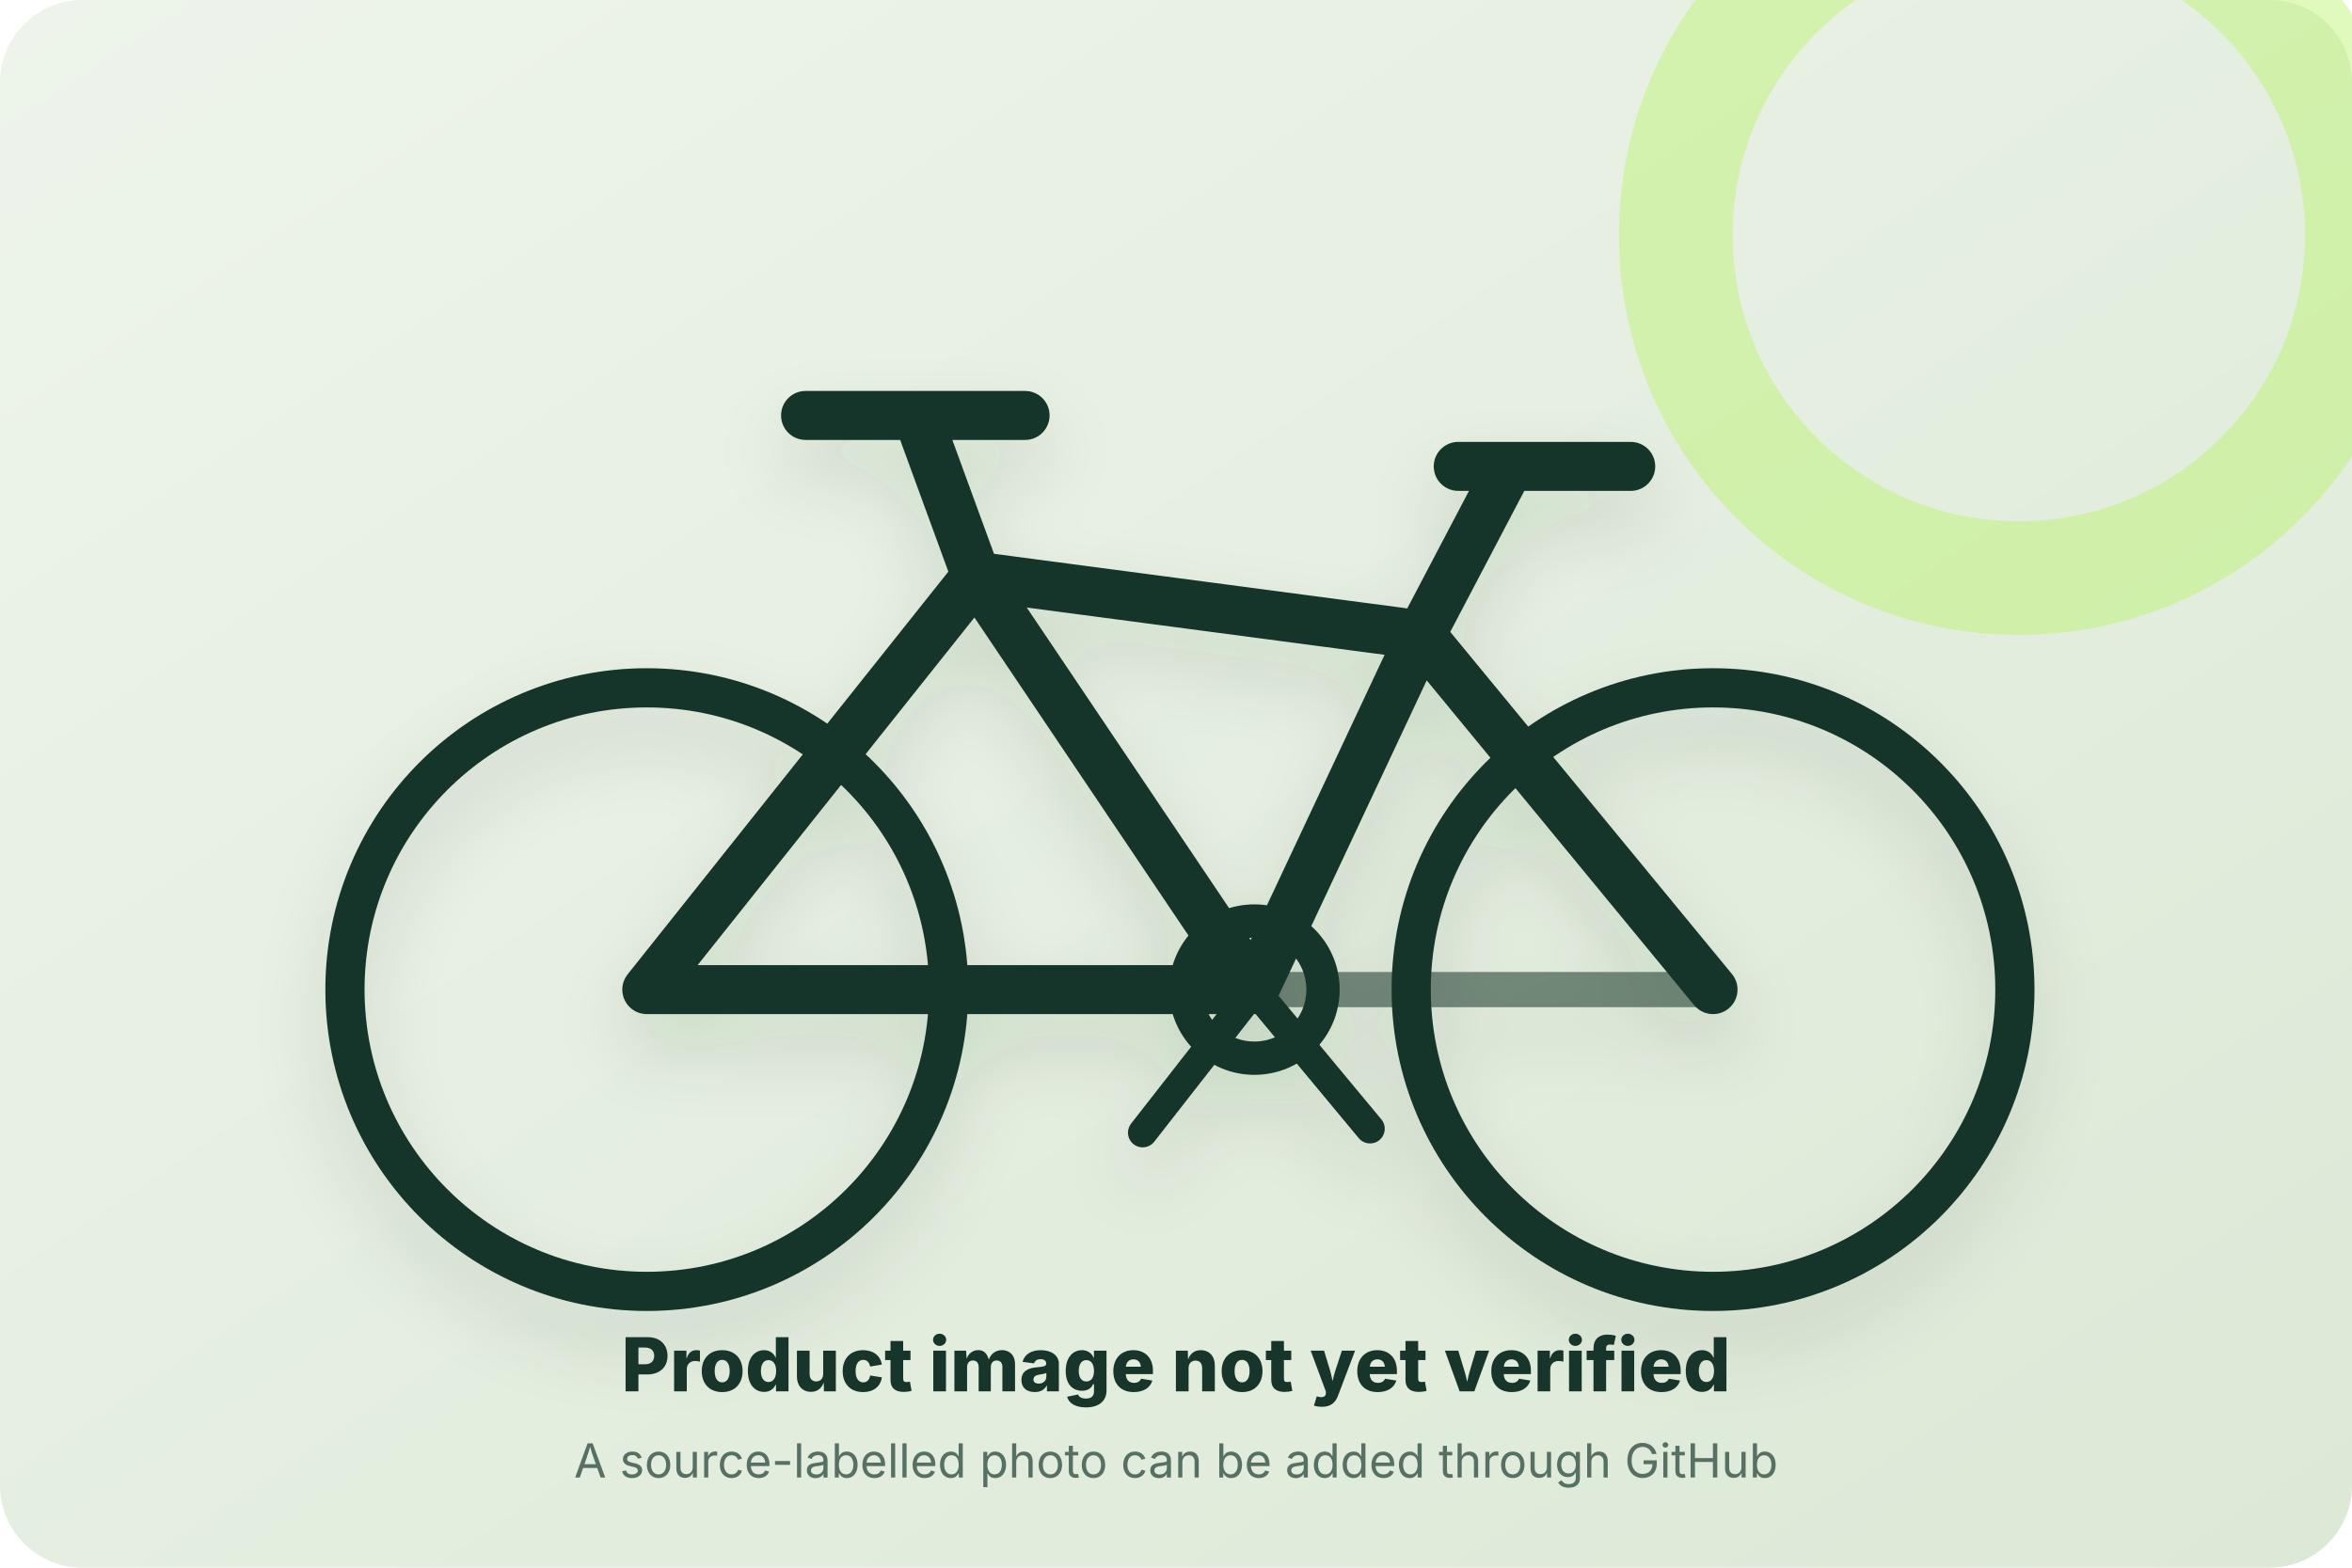
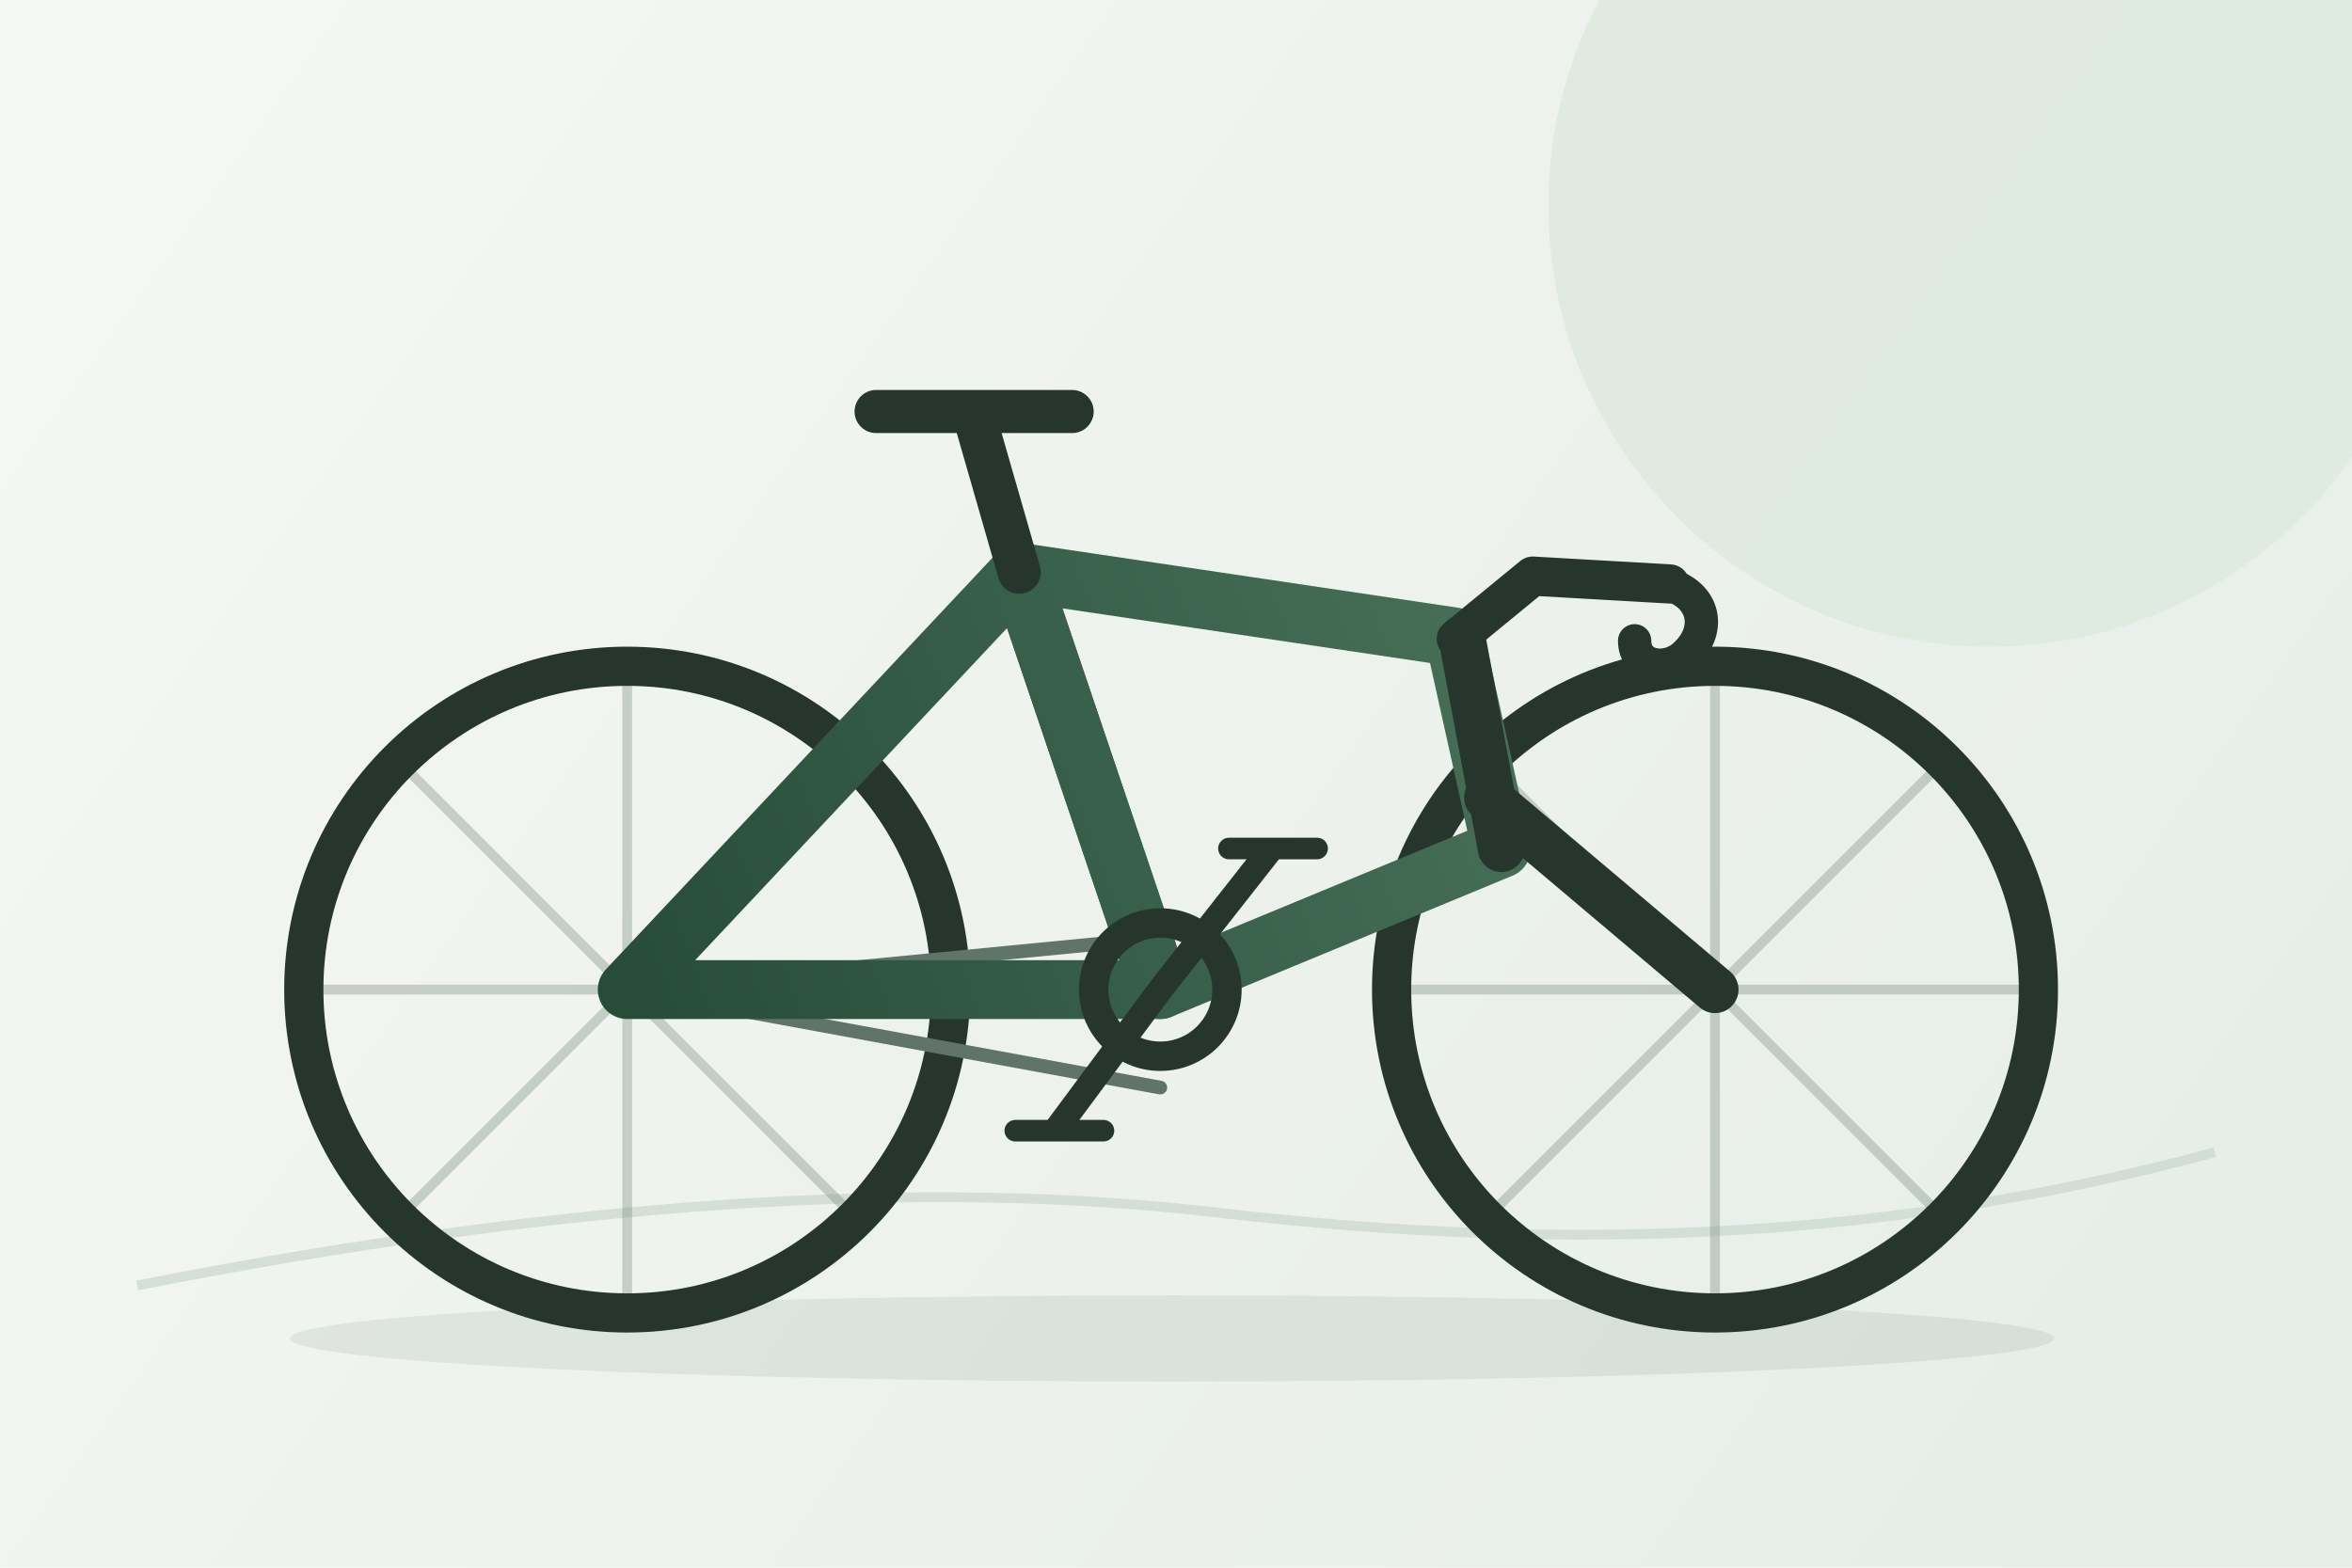
<svg xmlns="http://www.w3.org/2000/svg" viewBox="0 0 1200 800" role="img" aria-labelledby="title desc">
  <defs>
-     <linearGradient id="bg" x1="0" y1="0" x2="1" y2="1">
-       <stop offset="0" stop-color="#eef4eb" />
-       <stop offset="1" stop-color="#dce9d6" />
+     <linearGradient id="background" x1="80" y1="30" x2="1120" y2="770" gradientUnits="userSpaceOnUse">
+       <stop stop-color="#f5f7f3" />
+       <stop offset="1" stop-color="#e6ede7" />
    </linearGradient>
-     <filter id="shadow" x="-20%" y="-20%" width="140%" height="140%">
-       <feDropShadow dx="0" dy="18" stdDeviation="18" flood-color="#193227" flood-opacity=".12" />
-     </filter>
+     <linearGradient id="frame" x1="320" y1="505" x2="875" y2="290" gradientUnits="userSpaceOnUse">
+       <stop stop-color="#274d39" />
+       <stop offset="1" stop-color="#4f775f" />
+     </linearGradient>
  </defs>
-   <rect width="1200" height="800" rx="42" fill="url(#bg)" />
-   <circle cx="1030" cy="120" r="175" fill="none" stroke="#b7f36b" stroke-width="58" opacity=".45" />
-   <g filter="url(#shadow)" fill="none" stroke="#17352b" stroke-linecap="round" stroke-linejoin="round">
-     <circle cx="330" cy="505" r="154" stroke-width="20" />
-     <circle cx="874" cy="505" r="154" stroke-width="20" />
-     <path d="M330 505 498 294 640 505H330Zm168-211 227 30 149 181M640 505l85-181M498 294l-30-82m-57 0h112m202 112 42-80m-23-6h88" stroke-width="25" />
-     <path d="M640 505h234" stroke-width="18" opacity=".55" />
-     <circle cx="640" cy="505" r="35" stroke-width="17" />
-     <path d="M640 505 583 578m57-73 59 71" stroke-width="15" />
+   <rect width="1200" height="800" fill="url(#background)" />
+   <circle cx="1015" cy="105" r="225" fill="#dbe8dd" opacity=".72" />
+   <path d="M70 656c218-43 402-55 553-37 181 21 345 13 507-31" fill="none" stroke="#cad7cd" stroke-width="5" opacity=".72" />
+   <ellipse cx="598" cy="683" rx="450" ry="22" fill="#17352b" opacity=".08" />
+   <g fill="none" stroke="#75877c" stroke-width="5" opacity=".35">
+     <path d="M320 340v330M155 505h330M203 388l234 234M203 622l234-234" />
+     <path d="M875 340v330M710 505h330M758 388l234 234M758 622l234-234" />
  </g>
-   <g font-family="ui-sans-serif,system-ui,-apple-system,BlinkMacSystemFont,'Segoe UI',sans-serif" text-anchor="middle">
-     <text x="600" y="710" fill="#17352b" font-size="38" font-weight="800">Product image not yet verified</text>
-     <text x="600" y="754" fill="#577064" font-size="24">A source-labelled photo can be added through GitHub</text>
+   <g fill="none" stroke="#26362d" stroke-linecap="round" stroke-linejoin="round">
+     <circle cx="320" cy="505" r="165" stroke-width="20" />
+     <circle cx="875" cy="505" r="165" stroke-width="20" />
+     <circle cx="320" cy="505" r="10" fill="#315e45" stroke="none" />
+     <circle cx="875" cy="505" r="10" fill="#315e45" stroke="none" />
+     <path d="M319 505 588 479M320 505l272 50" stroke="#617469" stroke-width="7" />
+   </g>
+   <g fill="none" stroke="url(#frame)" stroke-width="30" stroke-linecap="round" stroke-linejoin="round">
+     <path d="m320 505 200-213 72 213H320Z" />
+     <path d="m520 292 222 33 24 108-174 72-72-213Z" />
+   </g>
+   <g fill="none" stroke="#26362d" stroke-linecap="round" stroke-linejoin="round">
+     <path d="m759 407 116 98M746 326l20 107" stroke-width="24" />
+     <path d="m520 292-23-80M447 210h100" stroke-width="22" />
+     <path d="m743 326 39-32 70 4" stroke-width="20" />
+     <path d="M846 297c24 4 28 24 14 37-9 9-26 7-26-7" stroke-width="17" />
+     <circle cx="592" cy="505" r="34" stroke-width="15" />
+     <path d="m592 505-52 70m52-70 55-70" stroke-width="13" />
+     <path d="M518 577h45M627 433h45" stroke-width="11" />
  </g>
</svg>
